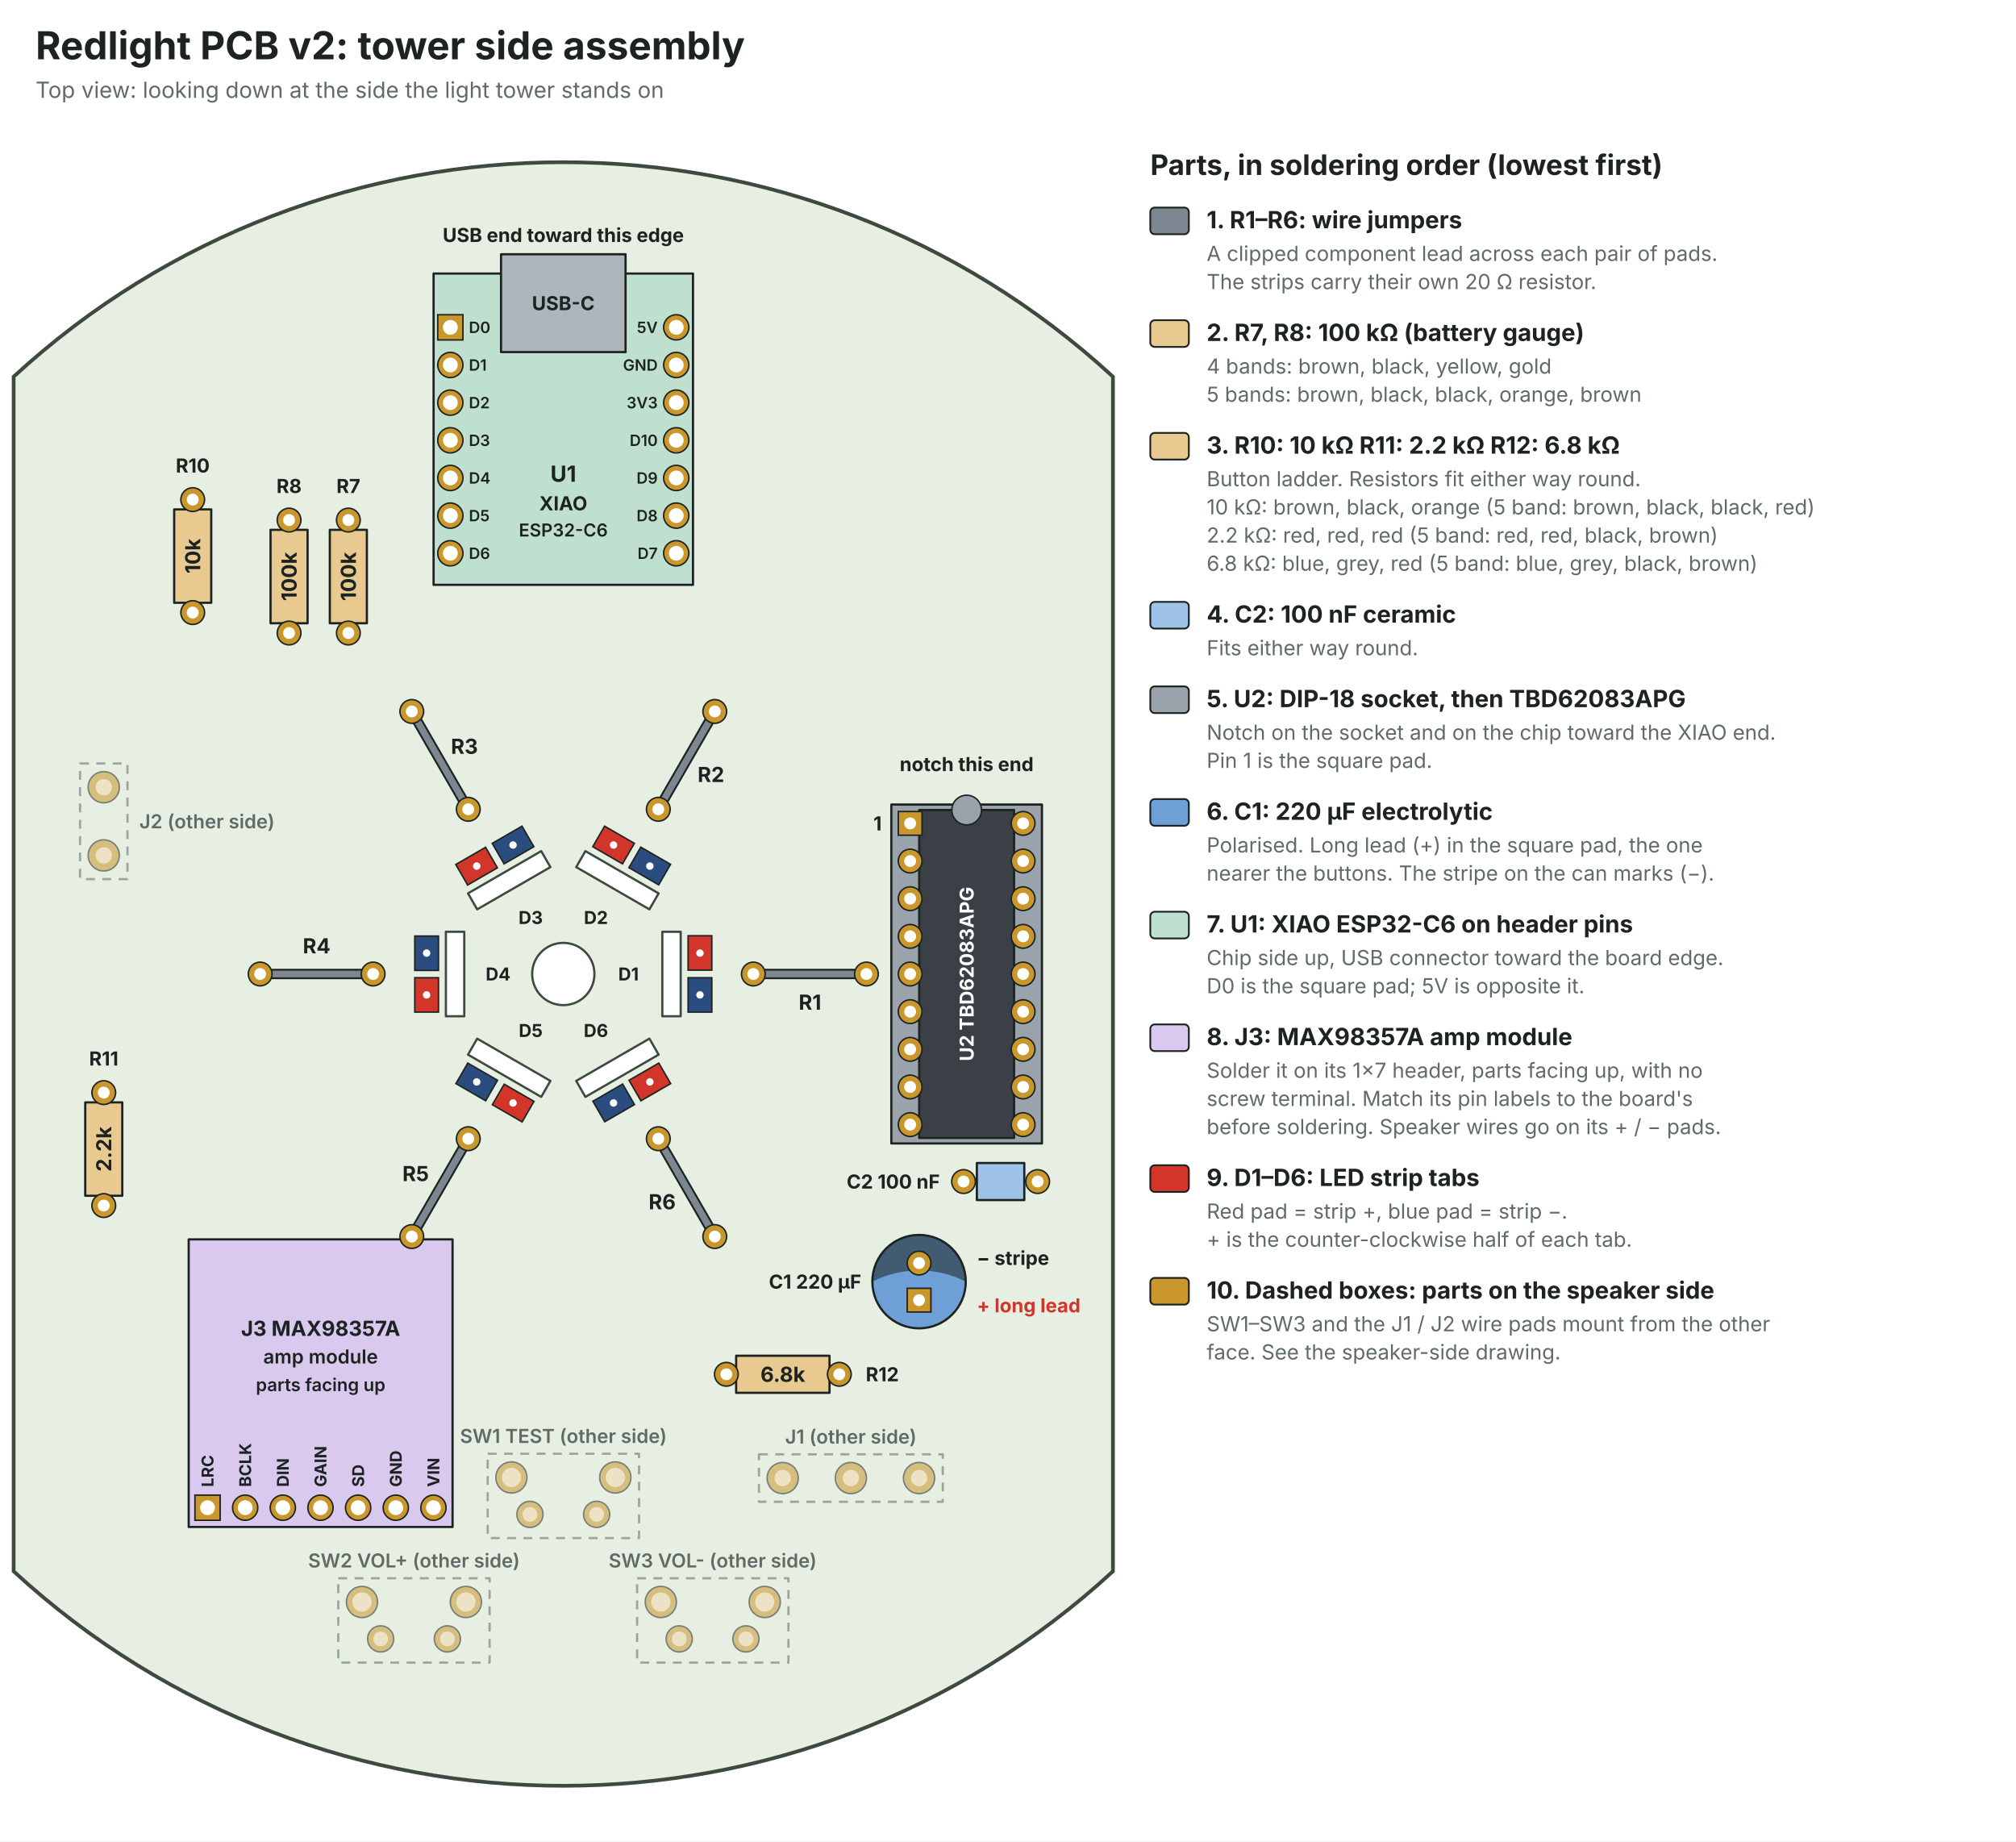
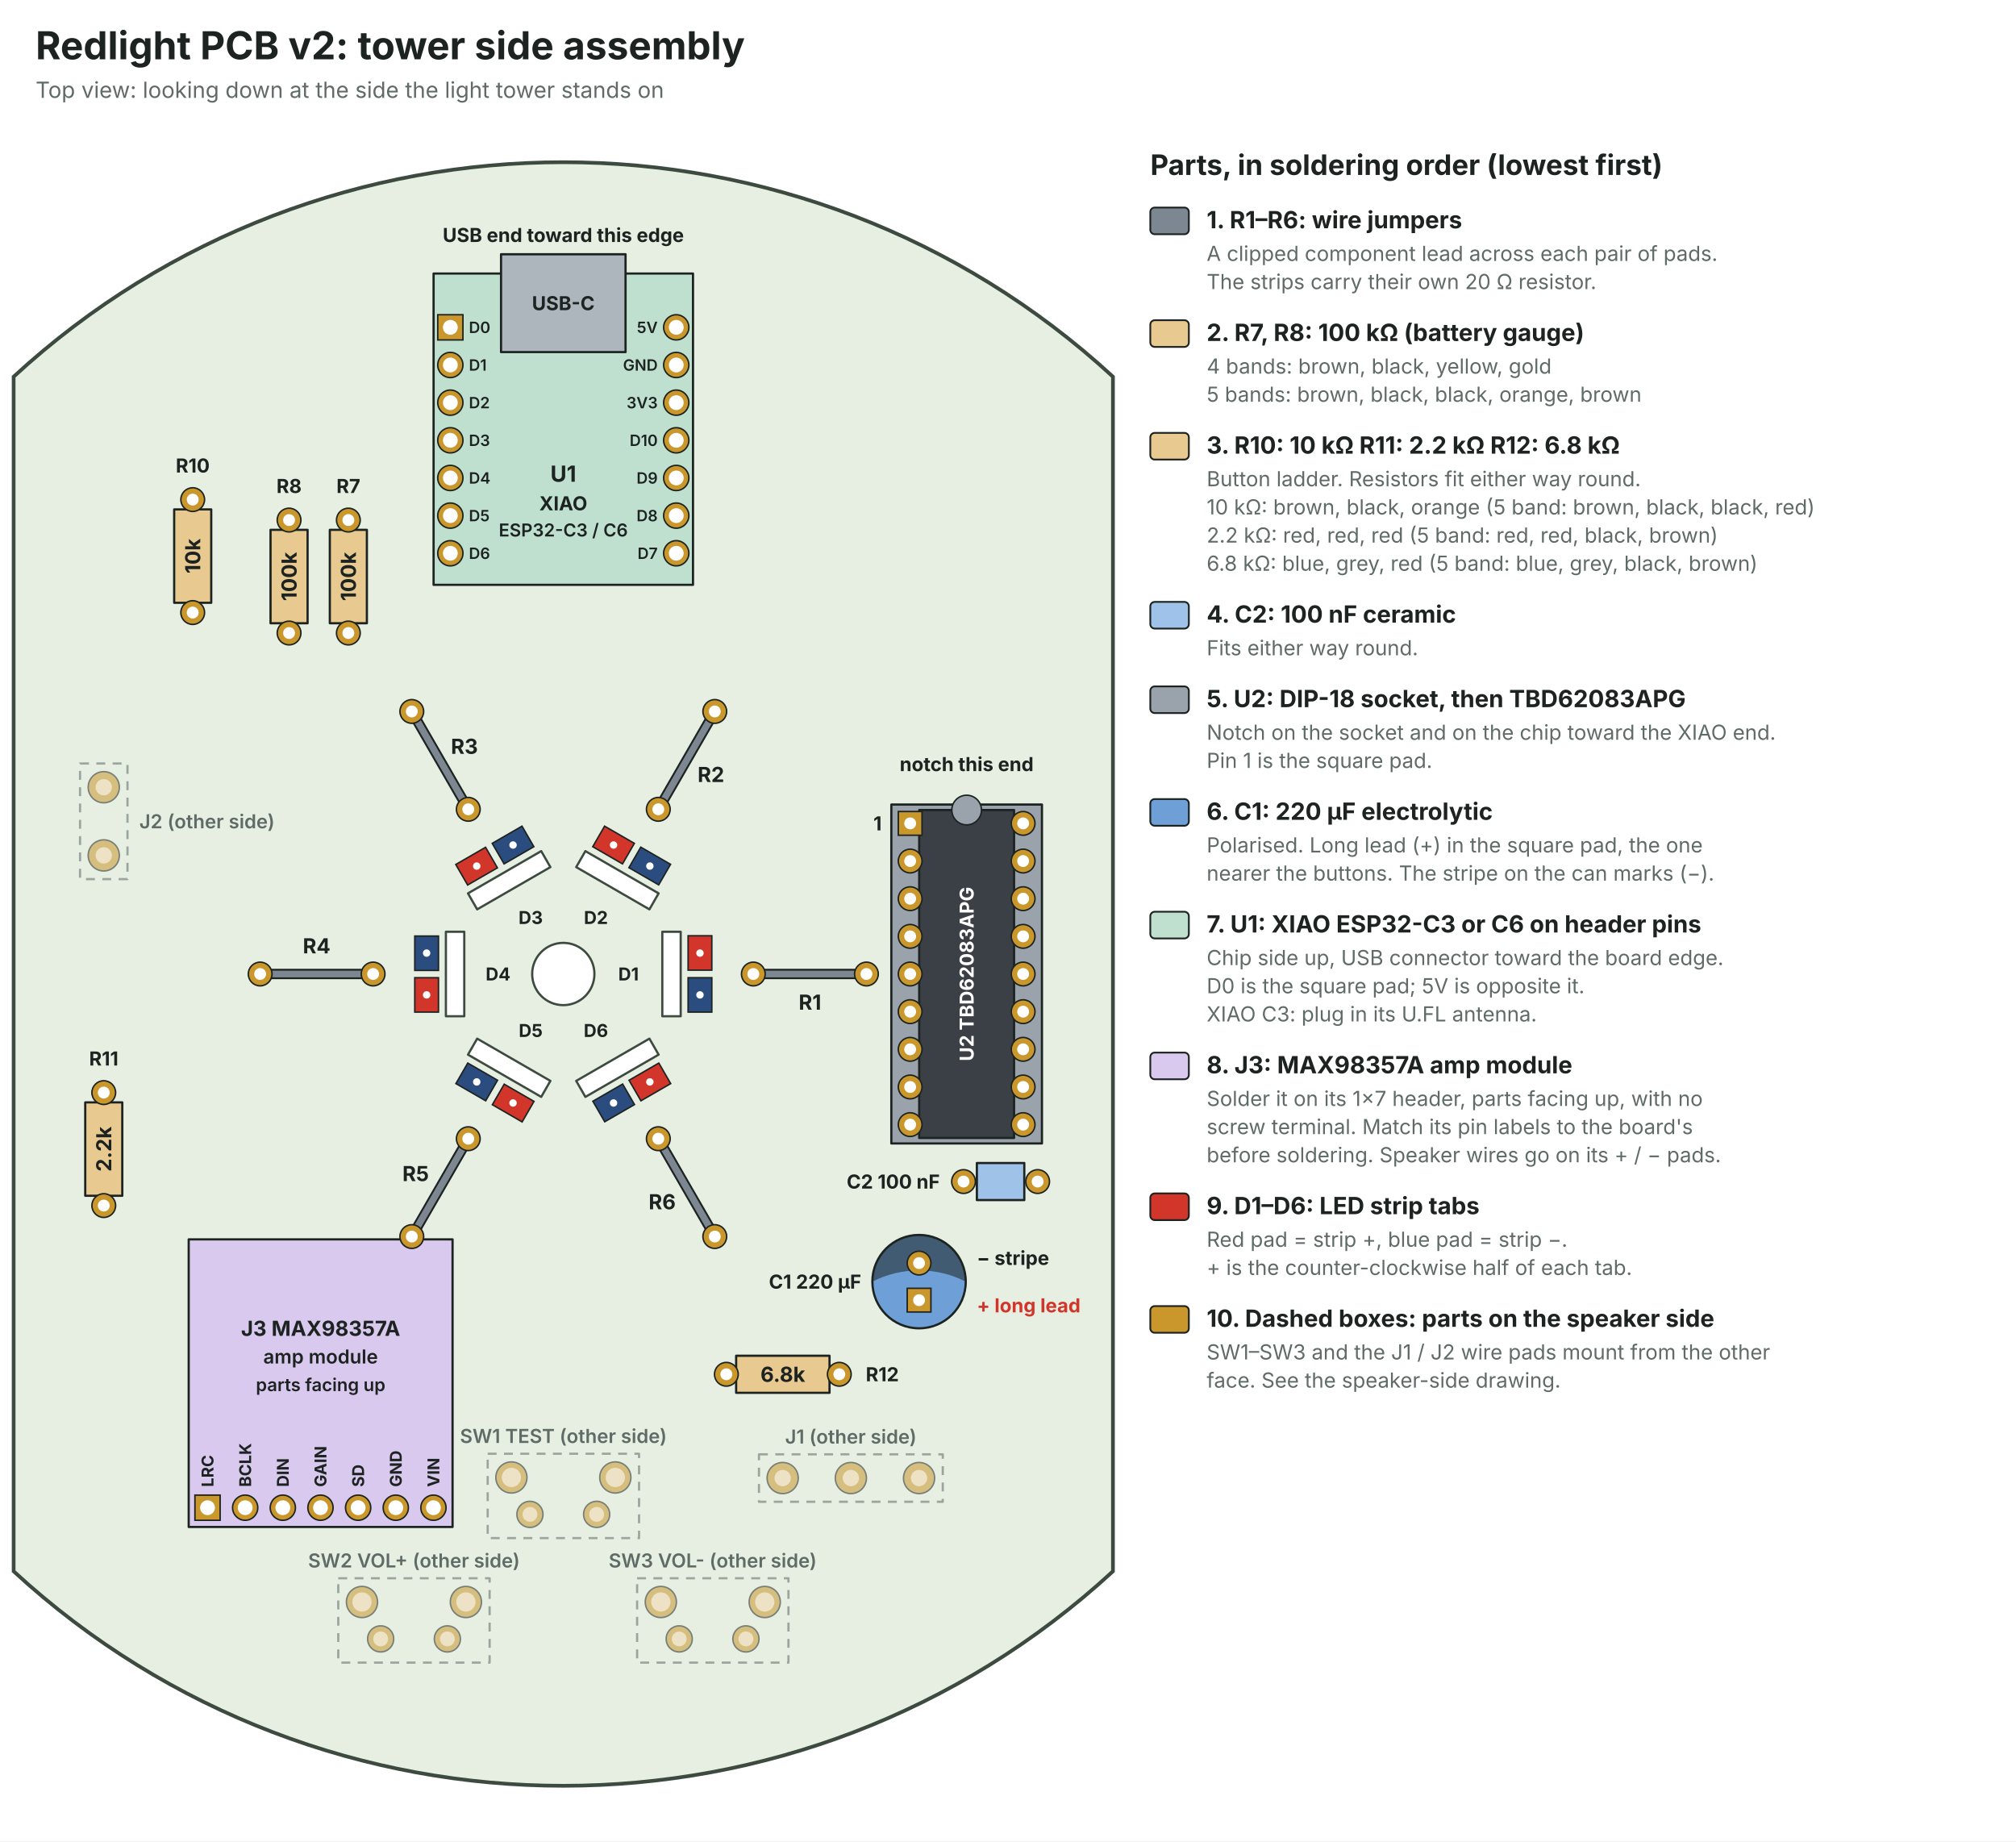
<svg xmlns="http://www.w3.org/2000/svg" viewBox="0 0 1360 1242" width="1360" height="1242" font-family="Inter, 'DejaVu Sans', Arial, sans-serif">
  <rect width="1360" height="1242" fill="#ffffff" />
  <text x="24" y="40" font-size="26" font-weight="700" fill="#1c2321">Redlight PCB v2: tower side assembly</text>
  <text x="24" y="66" font-size="15" fill="#5f6b66">Top view: looking down at the side the light tower stands on</text>
  <path d="M9.2,254.1 A547.5,547.5 0 0 1 750.8,254.1 L750.8,1059.9 A547.5,547.5 0 0 1 9.2,1059.9 Z" fill="#e7efe2" stroke="#3d4a3f" stroke-width="2.5" />
  <polygon points="438.1,700.6 388.7,729.1 394.9,739.9 444.3,711.4" fill="#ffffff" stroke="#3d4a3f" stroke-width="1.5" stroke-linejoin="round" />
  <polygon points="315.7,711.4 365.1,739.9 371.3,729.1 321.9,700.6" fill="#ffffff" stroke="#3d4a3f" stroke-width="1.5" stroke-linejoin="round" />
  <polygon points="444.3,602.6 394.9,574.1 388.7,584.9 438.1,613.4" fill="#ffffff" stroke="#3d4a3f" stroke-width="1.5" stroke-linejoin="round" />
  <polygon points="313.2,628.5 300.8,628.5 300.8,685.5 313.2,685.5" fill="#ffffff" stroke="#3d4a3f" stroke-width="1.5" stroke-linejoin="round" />
  <polygon points="446.8,628.5 446.8,685.5 459.2,685.5 459.2,628.5" fill="#ffffff" stroke="#3d4a3f" stroke-width="1.5" stroke-linejoin="round" />
  <polygon points="365.1,574.1 315.7,602.6 321.9,613.4 371.3,584.9" fill="#ffffff" stroke="#3d4a3f" stroke-width="1.5" stroke-linejoin="round" />
  <circle cx="380.0" cy="657.0" r="21.0" fill="#ffffff" stroke="#3d4a3f" stroke-width="1.5" />
  <rect x="464.2" y="631.2" width="16.0" height="23.2" fill="#d2362b" stroke="#1c2321" stroke-width="1" transform="rotate(-0.0 472.2 642.9)" />
  <circle cx="472.2" cy="642.9" r="2.5" fill="#ffffff" />
  <rect x="464.2" y="659.5" width="16.0" height="23.2" fill="#2b4c7e" stroke="#1c2321" stroke-width="1" transform="rotate(-0.0 472.2 671.1)" />
  <circle cx="472.2" cy="671.1" r="2.5" fill="#ffffff" />
  <text x="424.0" y="657.0" font-size="12" font-weight="700" fill="#1c2321" text-anchor="middle" dominant-baseline="central" paint-order="stroke" stroke="#e7efe2" stroke-width="4" stroke-linejoin="round">D1</text>
  <rect x="405.9" y="558.4" width="16.0" height="23.2" fill="#d2362b" stroke="#1c2321" stroke-width="1" transform="rotate(-60.0 413.9 570.0)" />
  <circle cx="413.9" cy="570.0" r="2.5" fill="#ffffff" />
  <rect x="430.4" y="572.5" width="16.0" height="23.2" fill="#2b4c7e" stroke="#1c2321" stroke-width="1" transform="rotate(-60.0 438.4 584.2)" />
  <circle cx="438.4" cy="584.2" r="2.5" fill="#ffffff" />
  <text x="402.0" y="618.9" font-size="12" font-weight="700" fill="#1c2321" text-anchor="middle" dominant-baseline="central" paint-order="stroke" stroke="#e7efe2" stroke-width="4" stroke-linejoin="round">D2</text>
  <rect x="313.6" y="572.5" width="16.0" height="23.2" fill="#d2362b" stroke="#1c2321" stroke-width="1" transform="rotate(-120.0 321.6 584.2)" />
  <circle cx="321.6" cy="584.2" r="2.5" fill="#ffffff" />
  <rect x="338.1" y="558.4" width="16.0" height="23.2" fill="#2b4c7e" stroke="#1c2321" stroke-width="1" transform="rotate(-120.0 346.1 570.0)" />
  <circle cx="346.1" cy="570.0" r="2.5" fill="#ffffff" />
  <text x="358.0" y="618.9" font-size="12" font-weight="700" fill="#1c2321" text-anchor="middle" dominant-baseline="central" paint-order="stroke" stroke="#e7efe2" stroke-width="4" stroke-linejoin="round">D3</text>
  <rect x="279.8" y="659.5" width="16.0" height="23.2" fill="#d2362b" stroke="#1c2321" stroke-width="1" transform="rotate(-180.0 287.8 671.1)" />
  <circle cx="287.8" cy="671.1" r="2.5" fill="#ffffff" />
  <rect x="279.8" y="631.2" width="16.0" height="23.2" fill="#2b4c7e" stroke="#1c2321" stroke-width="1" transform="rotate(-180.0 287.8 642.9)" />
  <circle cx="287.8" cy="642.9" r="2.5" fill="#ffffff" />
  <text x="336.0" y="657.0" font-size="12" font-weight="700" fill="#1c2321" text-anchor="middle" dominant-baseline="central" paint-order="stroke" stroke="#e7efe2" stroke-width="4" stroke-linejoin="round">D4</text>
  <rect x="338.1" y="732.3" width="16.0" height="23.2" fill="#d2362b" stroke="#1c2321" stroke-width="1" transform="rotate(-240.0 346.1 744.0)" />
  <circle cx="346.1" cy="744.0" r="2.5" fill="#ffffff" />
  <rect x="313.6" y="718.2" width="16.0" height="23.2" fill="#2b4c7e" stroke="#1c2321" stroke-width="1" transform="rotate(-240.0 321.6 729.8)" />
  <circle cx="321.6" cy="729.8" r="2.5" fill="#ffffff" />
  <text x="358.0" y="695.1" font-size="12" font-weight="700" fill="#1c2321" text-anchor="middle" dominant-baseline="central" paint-order="stroke" stroke="#e7efe2" stroke-width="4" stroke-linejoin="round">D5</text>
  <rect x="430.4" y="718.2" width="16.0" height="23.2" fill="#d2362b" stroke="#1c2321" stroke-width="1" transform="rotate(-300.0 438.4 729.8)" />
  <circle cx="438.4" cy="729.8" r="2.5" fill="#ffffff" />
  <rect x="405.9" y="732.3" width="16.0" height="23.2" fill="#2b4c7e" stroke="#1c2321" stroke-width="1" transform="rotate(-300.0 413.9 744.0)" />
  <circle cx="413.9" cy="744.0" r="2.5" fill="#ffffff" />
  <text x="402.0" y="695.1" font-size="12" font-weight="700" fill="#1c2321" text-anchor="middle" dominant-baseline="central" paint-order="stroke" stroke="#e7efe2" stroke-width="4" stroke-linejoin="round">D6</text>
  <circle cx="620.0" cy="864.5" r="31.5" fill="#6e9fd6" stroke="#1c2321" stroke-width="1.5" />
  <path d="M620.0,833.0 A31.5,31.5 0 0 1 620.0,896.0 A69.3,69.3 0 0 0 620.0,833.0 Z" fill="#1c2321" opacity="0.55" transform="rotate(-90.0 620.0 864.5)" />
  <rect x="612.0" y="869.0" width="16.0" height="16.0" fill="#c9972c" stroke="#1c2321" stroke-width="1" transform="rotate(-90.0 620.0 877.0)" />
  <circle cx="620.0" cy="877.0" r="4.0" fill="#ffffff" />
  <circle cx="620.0" cy="852.0" r="8.0" fill="#c9972c" stroke="#1c2321" stroke-width="1" />
  <circle cx="620.0" cy="852.0" r="4.0" fill="#ffffff" />
  <text x="659.0" y="880.5" font-size="13" font-weight="700" fill="#d2362b" text-anchor="start" dominant-baseline="central" paint-order="stroke" stroke="#e7efe2" stroke-width="4" stroke-linejoin="round">+ long lead</text>
  <text x="659.0" y="848.5" font-size="13" font-weight="700" fill="#1c2321" text-anchor="start" dominant-baseline="central" paint-order="stroke" stroke="#e7efe2" stroke-width="4" stroke-linejoin="round">− stripe</text>
  <text x="581.0" y="864.5" font-size="13" font-weight="700" fill="#1c2321" text-anchor="end" dominant-baseline="central" paint-order="stroke" stroke="#e7efe2" stroke-width="4" stroke-linejoin="round">C1  220 µF</text>
  <polygon points="659.0,809.5 691.0,809.5 691.0,784.5 659.0,784.5" fill="#9fc3e8" stroke="#1c2321" stroke-width="1.5" stroke-linejoin="round" />
  <circle cx="650.0" cy="797.0" r="8.0" fill="#c9972c" stroke="#1c2321" stroke-width="1" />
  <circle cx="650.0" cy="797.0" r="4.0" fill="#ffffff" />
  <circle cx="700.0" cy="797.0" r="8.0" fill="#c9972c" stroke="#1c2321" stroke-width="1" />
  <circle cx="700.0" cy="797.0" r="4.0" fill="#ffffff" />
  <text x="634.0" y="797.0" font-size="13" font-weight="700" fill="#1c2321" text-anchor="end" dominant-baseline="central" paint-order="stroke" stroke="#e7efe2" stroke-width="4" stroke-linejoin="round">C2  100 nF</text>
  <circle cx="620.0" cy="997.0" r="10.5" fill="#c9972c" stroke="#1c2321" stroke-width="1" opacity="0.55" />
  <circle cx="620.0" cy="997.0" r="5.5" fill="#ffffff" opacity="0.55" />
  <circle cx="574.0" cy="997.0" r="10.5" fill="#c9972c" stroke="#1c2321" stroke-width="1" opacity="0.55" />
  <circle cx="574.0" cy="997.0" r="5.5" fill="#ffffff" opacity="0.55" />
  <circle cx="528.0" cy="997.0" r="10.5" fill="#c9972c" stroke="#1c2321" stroke-width="1" opacity="0.55" />
  <circle cx="528.0" cy="997.0" r="5.5" fill="#ffffff" opacity="0.55" />
  <polygon points="512.0,981.0 636.0,981.0 636.0,1013.0 512.0,1013.0" fill="none" stroke="#9aa59f" stroke-width="1.5" stroke-linejoin="round" stroke-dasharray="6 5" />
  <text x="574.0" y="969.0" font-size="13" font-weight="600" fill="#5f6b66" text-anchor="middle" dominant-baseline="central" paint-order="stroke" stroke="#e7efe2" stroke-width="4" stroke-linejoin="round">J1 (other side)</text>
  <circle cx="70.0" cy="577.0" r="10.5" fill="#c9972c" stroke="#1c2321" stroke-width="1" opacity="0.55" />
  <circle cx="70.0" cy="577.0" r="5.5" fill="#ffffff" opacity="0.55" />
  <circle cx="70.0" cy="531.0" r="10.5" fill="#c9972c" stroke="#1c2321" stroke-width="1" opacity="0.55" />
  <circle cx="70.0" cy="531.0" r="5.5" fill="#ffffff" opacity="0.55" />
  <polygon points="54.0,515.0 86.0,515.0 86.0,593.0 54.0,593.0" fill="none" stroke="#9aa59f" stroke-width="1.5" stroke-linejoin="round" stroke-dasharray="6 5" />
  <text x="94.0" y="554.0" font-size="13" font-weight="600" fill="#5f6b66" text-anchor="start" dominant-baseline="central" paint-order="stroke" stroke="#e7efe2" stroke-width="4" stroke-linejoin="round">J2 (other side)</text>
  <polygon points="127.3,1030.0 305.3,1030.0 305.3,836.0 127.3,836.0" fill="#d9c9ee" stroke="#1c2321" stroke-width="1.5" stroke-linejoin="round" />
  <rect x="131.5" y="1008.5" width="17.0" height="17.0" fill="#c9972c" stroke="#1c2321" stroke-width="1" transform="rotate(-90.0 140.0 1017.0)" />
  <circle cx="140.0" cy="1017.0" r="5.0" fill="#ffffff" />
  <circle cx="165.4" cy="1017.0" r="8.5" fill="#c9972c" stroke="#1c2321" stroke-width="1" />
  <circle cx="165.4" cy="1017.0" r="5.0" fill="#ffffff" />
  <circle cx="190.8" cy="1017.0" r="8.5" fill="#c9972c" stroke="#1c2321" stroke-width="1" />
  <circle cx="190.8" cy="1017.0" r="5.0" fill="#ffffff" />
  <circle cx="216.2" cy="1017.0" r="8.5" fill="#c9972c" stroke="#1c2321" stroke-width="1" />
  <circle cx="216.2" cy="1017.0" r="5.0" fill="#ffffff" />
  <circle cx="241.6" cy="1017.0" r="8.5" fill="#c9972c" stroke="#1c2321" stroke-width="1" />
  <circle cx="241.6" cy="1017.0" r="5.0" fill="#ffffff" />
  <circle cx="267.0" cy="1017.0" r="8.5" fill="#c9972c" stroke="#1c2321" stroke-width="1" />
  <circle cx="267.0" cy="1017.0" r="5.0" fill="#ffffff" />
  <circle cx="292.4" cy="1017.0" r="8.5" fill="#c9972c" stroke="#1c2321" stroke-width="1" />
  <circle cx="292.4" cy="1017.0" r="5.0" fill="#ffffff" />
  <text x="140.0" y="1003.0" font-size="11" font-weight="700" fill="#1c2321" text-anchor="start" dominant-baseline="central" transform="rotate(-90.0 140.0 1003.0)">LRC</text>
  <text x="165.4" y="1003.0" font-size="11" font-weight="700" fill="#1c2321" text-anchor="start" dominant-baseline="central" transform="rotate(-90.0 165.4 1003.0)">BCLK</text>
  <text x="190.8" y="1003.0" font-size="11" font-weight="700" fill="#1c2321" text-anchor="start" dominant-baseline="central" transform="rotate(-90.0 190.8 1003.0)">DIN</text>
  <text x="216.2" y="1003.0" font-size="11" font-weight="700" fill="#1c2321" text-anchor="start" dominant-baseline="central" transform="rotate(-90.0 216.2 1003.0)">GAIN</text>
  <text x="241.6" y="1003.0" font-size="11" font-weight="700" fill="#1c2321" text-anchor="start" dominant-baseline="central" transform="rotate(-90.0 241.6 1003.0)">SD</text>
  <text x="267.0" y="1003.0" font-size="11" font-weight="700" fill="#1c2321" text-anchor="start" dominant-baseline="central" transform="rotate(-90.0 267.0 1003.0)">GND</text>
  <text x="292.4" y="1003.0" font-size="11" font-weight="700" fill="#1c2321" text-anchor="start" dominant-baseline="central" transform="rotate(-90.0 292.4 1003.0)">VIN</text>
  <text x="216.3" y="896.0" font-size="14" font-weight="700" fill="#1c2321" text-anchor="middle" dominant-baseline="central">J3  MAX98357A</text>
  <text x="216.3" y="915.0" font-size="13" font-weight="600" fill="#1c2321" text-anchor="middle" dominant-baseline="central">amp module</text>
  <text x="216.3" y="934.0" font-size="12" font-weight="600" fill="#1c2321" text-anchor="middle" dominant-baseline="central">parts facing up</text>
  <line x1="508.2" y1="657.0" x2="584.5" y2="657.0" stroke="#1c2321" stroke-width="7" stroke-linecap="round" />
  <line x1="508.2" y1="657.0" x2="584.5" y2="657.0" stroke="#7d8791" stroke-width="4.5" stroke-linecap="round" />
  <circle cx="508.2" cy="657.0" r="8.0" fill="#c9972c" stroke="#1c2321" stroke-width="1" />
  <circle cx="508.2" cy="657.0" r="4.0" fill="#ffffff" />
  <circle cx="584.5" cy="657.0" r="8.0" fill="#c9972c" stroke="#1c2321" stroke-width="1" />
  <circle cx="584.5" cy="657.0" r="4.0" fill="#ffffff" />
  <text x="546.4" y="676.0" font-size="14" font-weight="700" fill="#1c2321" text-anchor="middle" dominant-baseline="central" paint-order="stroke" stroke="#e7efe2" stroke-width="4" stroke-linejoin="round">R1</text>
  <line x1="130.0" y1="337.0" x2="130.0" y2="413.2" stroke="#1c2321" stroke-width="2.5" stroke-linecap="round" />
  <polygon points="117.5,343.6 117.5,406.6 142.5,406.6 142.5,343.6" fill="#e8c98f" stroke="#1c2321" stroke-width="1.5" stroke-linejoin="round" />
  <circle cx="130.0" cy="337.0" r="8.0" fill="#c9972c" stroke="#1c2321" stroke-width="1" />
  <circle cx="130.0" cy="337.0" r="4.0" fill="#ffffff" />
  <circle cx="130.0" cy="413.2" r="8.0" fill="#c9972c" stroke="#1c2321" stroke-width="1" />
  <circle cx="130.0" cy="413.2" r="4.0" fill="#ffffff" />
  <text x="130.0" y="375.1" font-size="14" font-weight="700" fill="#1c2321" text-anchor="middle" dominant-baseline="central" transform="rotate(-90.0 130.0 375.1)">10k</text>
  <text x="130.0" y="314.0" font-size="13" font-weight="700" fill="#1c2321" text-anchor="middle" dominant-baseline="central" paint-order="stroke" stroke="#e7efe2" stroke-width="4" stroke-linejoin="round">R10</text>
  <line x1="70.0" y1="737.0" x2="70.0" y2="813.2" stroke="#1c2321" stroke-width="2.5" stroke-linecap="round" />
  <polygon points="57.5,743.6 57.5,806.6 82.5,806.6 82.5,743.6" fill="#e8c98f" stroke="#1c2321" stroke-width="1.5" stroke-linejoin="round" />
  <circle cx="70.0" cy="737.0" r="8.0" fill="#c9972c" stroke="#1c2321" stroke-width="1" />
  <circle cx="70.0" cy="737.0" r="4.0" fill="#ffffff" />
  <circle cx="70.0" cy="813.2" r="8.0" fill="#c9972c" stroke="#1c2321" stroke-width="1" />
  <circle cx="70.0" cy="813.2" r="4.0" fill="#ffffff" />
  <text x="70.0" y="775.1" font-size="14" font-weight="700" fill="#1c2321" text-anchor="middle" dominant-baseline="central" transform="rotate(-90.0 70.0 775.1)">2.2k</text>
  <text x="70.0" y="714.0" font-size="13" font-weight="700" fill="#1c2321" text-anchor="middle" dominant-baseline="central" paint-order="stroke" stroke="#e7efe2" stroke-width="4" stroke-linejoin="round">R11</text>
  <line x1="490.0" y1="927.0" x2="566.2" y2="927.0" stroke="#1c2321" stroke-width="2.5" stroke-linecap="round" />
  <polygon points="496.6,939.5 559.6,939.5 559.6,914.5 496.6,914.5" fill="#e8c98f" stroke="#1c2321" stroke-width="1.5" stroke-linejoin="round" />
  <circle cx="490.0" cy="927.0" r="8.0" fill="#c9972c" stroke="#1c2321" stroke-width="1" />
  <circle cx="490.0" cy="927.0" r="4.0" fill="#ffffff" />
  <circle cx="566.2" cy="927.0" r="8.0" fill="#c9972c" stroke="#1c2321" stroke-width="1" />
  <circle cx="566.2" cy="927.0" r="4.0" fill="#ffffff" />
  <text x="528.1" y="927.0" font-size="14" font-weight="700" fill="#1c2321" text-anchor="middle" dominant-baseline="central">6.8k</text>
  <text x="595.2" y="927.0" font-size="13" font-weight="700" fill="#1c2321" text-anchor="middle" dominant-baseline="central" paint-order="stroke" stroke="#e7efe2" stroke-width="4" stroke-linejoin="round">R12</text>
  <line x1="444.1" y1="545.9" x2="482.2" y2="479.9" stroke="#1c2321" stroke-width="7" stroke-linecap="round" />
  <line x1="444.1" y1="545.9" x2="482.2" y2="479.9" stroke="#7d8791" stroke-width="4.5" stroke-linecap="round" />
  <circle cx="444.1" cy="545.9" r="8.0" fill="#c9972c" stroke="#1c2321" stroke-width="1" />
  <circle cx="444.1" cy="545.9" r="4.0" fill="#ffffff" />
  <circle cx="482.2" cy="479.9" r="8.0" fill="#c9972c" stroke="#1c2321" stroke-width="1" />
  <circle cx="482.2" cy="479.9" r="4.0" fill="#ffffff" />
  <text x="479.6" y="522.4" font-size="14" font-weight="700" fill="#1c2321" text-anchor="middle" dominant-baseline="central" paint-order="stroke" stroke="#e7efe2" stroke-width="4" stroke-linejoin="round">R2</text>
  <line x1="315.9" y1="545.9" x2="277.8" y2="479.9" stroke="#1c2321" stroke-width="7" stroke-linecap="round" />
  <line x1="315.9" y1="545.9" x2="277.8" y2="479.9" stroke="#7d8791" stroke-width="4.5" stroke-linecap="round" />
  <circle cx="315.9" cy="545.9" r="8.0" fill="#c9972c" stroke="#1c2321" stroke-width="1" />
  <circle cx="315.9" cy="545.9" r="4.0" fill="#ffffff" />
  <circle cx="277.8" cy="479.9" r="8.0" fill="#c9972c" stroke="#1c2321" stroke-width="1" />
  <circle cx="277.8" cy="479.9" r="4.0" fill="#ffffff" />
  <text x="313.3" y="503.4" font-size="14" font-weight="700" fill="#1c2321" text-anchor="middle" dominant-baseline="central" paint-order="stroke" stroke="#e7efe2" stroke-width="4" stroke-linejoin="round">R3</text>
  <line x1="251.7" y1="657.0" x2="175.5" y2="657.0" stroke="#1c2321" stroke-width="7" stroke-linecap="round" />
  <line x1="251.7" y1="657.0" x2="175.5" y2="657.0" stroke="#7d8791" stroke-width="4.5" stroke-linecap="round" />
  <circle cx="251.7" cy="657.0" r="8.0" fill="#c9972c" stroke="#1c2321" stroke-width="1" />
  <circle cx="251.7" cy="657.0" r="4.0" fill="#ffffff" />
  <circle cx="175.5" cy="657.0" r="8.0" fill="#c9972c" stroke="#1c2321" stroke-width="1" />
  <circle cx="175.5" cy="657.0" r="4.0" fill="#ffffff" />
  <text x="213.6" y="638.0" font-size="14" font-weight="700" fill="#1c2321" text-anchor="middle" dominant-baseline="central" paint-order="stroke" stroke="#e7efe2" stroke-width="4" stroke-linejoin="round">R4</text>
  <line x1="315.9" y1="768.1" x2="277.8" y2="834.1" stroke="#1c2321" stroke-width="7" stroke-linecap="round" />
  <line x1="315.9" y1="768.1" x2="277.8" y2="834.1" stroke="#7d8791" stroke-width="4.5" stroke-linecap="round" />
  <circle cx="315.9" cy="768.1" r="8.0" fill="#c9972c" stroke="#1c2321" stroke-width="1" />
  <circle cx="315.9" cy="768.1" r="4.0" fill="#ffffff" />
  <circle cx="277.8" cy="834.1" r="8.0" fill="#c9972c" stroke="#1c2321" stroke-width="1" />
  <circle cx="277.8" cy="834.1" r="4.0" fill="#ffffff" />
  <text x="280.4" y="791.6" font-size="14" font-weight="700" fill="#1c2321" text-anchor="middle" dominant-baseline="central" paint-order="stroke" stroke="#e7efe2" stroke-width="4" stroke-linejoin="round">R5</text>
  <line x1="444.1" y1="768.1" x2="482.2" y2="834.1" stroke="#1c2321" stroke-width="7" stroke-linecap="round" />
  <line x1="444.1" y1="768.1" x2="482.2" y2="834.1" stroke="#7d8791" stroke-width="4.5" stroke-linecap="round" />
  <circle cx="444.1" cy="768.1" r="8.0" fill="#c9972c" stroke="#1c2321" stroke-width="1" />
  <circle cx="444.1" cy="768.1" r="4.0" fill="#ffffff" />
  <circle cx="482.2" cy="834.1" r="8.0" fill="#c9972c" stroke="#1c2321" stroke-width="1" />
  <circle cx="482.2" cy="834.1" r="4.0" fill="#ffffff" />
  <text x="446.7" y="810.6" font-size="14" font-weight="700" fill="#1c2321" text-anchor="middle" dominant-baseline="central" paint-order="stroke" stroke="#e7efe2" stroke-width="4" stroke-linejoin="round">R6</text>
  <line x1="235.0" y1="427.0" x2="235.0" y2="350.8" stroke="#1c2321" stroke-width="2.5" stroke-linecap="round" />
  <polygon points="247.5,420.4 247.5,357.4 222.5,357.4 222.5,420.4" fill="#e8c98f" stroke="#1c2321" stroke-width="1.5" stroke-linejoin="round" />
  <circle cx="235.0" cy="427.0" r="8.0" fill="#c9972c" stroke="#1c2321" stroke-width="1" />
  <circle cx="235.0" cy="427.0" r="4.0" fill="#ffffff" />
  <circle cx="235.0" cy="350.8" r="8.0" fill="#c9972c" stroke="#1c2321" stroke-width="1" />
  <circle cx="235.0" cy="350.8" r="4.0" fill="#ffffff" />
  <text x="235.0" y="388.9" font-size="14" font-weight="700" fill="#1c2321" text-anchor="middle" dominant-baseline="central" transform="rotate(-90.0 235.0 388.9)">100k</text>
  <text x="235.0" y="327.8" font-size="13" font-weight="700" fill="#1c2321" text-anchor="middle" dominant-baseline="central" paint-order="stroke" stroke="#e7efe2" stroke-width="4" stroke-linejoin="round">R7</text>
  <line x1="195.0" y1="427.0" x2="195.0" y2="350.8" stroke="#1c2321" stroke-width="2.5" stroke-linecap="round" />
  <polygon points="207.5,420.4 207.5,357.4 182.5,357.4 182.5,420.4" fill="#e8c98f" stroke="#1c2321" stroke-width="1.5" stroke-linejoin="round" />
  <circle cx="195.0" cy="427.0" r="8.0" fill="#c9972c" stroke="#1c2321" stroke-width="1" />
  <circle cx="195.0" cy="427.0" r="4.0" fill="#ffffff" />
  <circle cx="195.0" cy="350.8" r="8.0" fill="#c9972c" stroke="#1c2321" stroke-width="1" />
  <circle cx="195.0" cy="350.8" r="4.0" fill="#ffffff" />
  <text x="195.0" y="388.9" font-size="14" font-weight="700" fill="#1c2321" text-anchor="middle" dominant-baseline="central" transform="rotate(-90.0 195.0 388.9)">100k</text>
  <text x="195.0" y="327.8" font-size="13" font-weight="700" fill="#1c2321" text-anchor="middle" dominant-baseline="central" paint-order="stroke" stroke="#e7efe2" stroke-width="4" stroke-linejoin="round">R8</text>
  <circle cx="345.0" cy="996.6" r="10.5" fill="#c9972c" stroke="#1c2321" stroke-width="1" opacity="0.55" />
  <circle cx="345.0" cy="996.6" r="6.5" fill="#ffffff" opacity="0.55" />
  <circle cx="415.1" cy="996.6" r="10.5" fill="#c9972c" stroke="#1c2321" stroke-width="1" opacity="0.55" />
  <circle cx="415.1" cy="996.6" r="6.5" fill="#ffffff" opacity="0.55" />
  <circle cx="357.5" cy="1021.5" r="8.8" fill="#c9972c" stroke="#1c2321" stroke-width="1" opacity="0.55" />
  <circle cx="357.5" cy="1021.5" r="5.0" fill="#ffffff" opacity="0.55" />
  <circle cx="402.5" cy="1021.5" r="8.8" fill="#c9972c" stroke="#1c2321" stroke-width="1" opacity="0.55" />
  <circle cx="402.5" cy="1021.5" r="5.0" fill="#ffffff" opacity="0.55" />
  <polygon points="329.0,980.6 431.1,980.6 431.1,1037.5 329.0,1037.5" fill="none" stroke="#9aa59f" stroke-width="1.5" stroke-linejoin="round" stroke-dasharray="6 5" />
  <text x="380.1" y="968.6" font-size="13" font-weight="600" fill="#5f6b66" text-anchor="middle" dominant-baseline="central" paint-order="stroke" stroke="#e7efe2" stroke-width="4" stroke-linejoin="round">SW1 TEST (other side)</text>
  <circle cx="244.2" cy="1080.6" r="10.5" fill="#c9972c" stroke="#1c2321" stroke-width="1" opacity="0.55" />
  <circle cx="244.2" cy="1080.6" r="6.5" fill="#ffffff" opacity="0.55" />
  <circle cx="314.3" cy="1080.6" r="10.5" fill="#c9972c" stroke="#1c2321" stroke-width="1" opacity="0.55" />
  <circle cx="314.3" cy="1080.6" r="6.5" fill="#ffffff" opacity="0.55" />
  <circle cx="256.8" cy="1105.5" r="8.8" fill="#c9972c" stroke="#1c2321" stroke-width="1" opacity="0.55" />
  <circle cx="256.8" cy="1105.5" r="5.0" fill="#ffffff" opacity="0.55" />
  <circle cx="301.8" cy="1105.5" r="8.8" fill="#c9972c" stroke="#1c2321" stroke-width="1" opacity="0.55" />
  <circle cx="301.8" cy="1105.5" r="5.0" fill="#ffffff" opacity="0.55" />
  <polygon points="228.2,1064.6 330.3,1064.6 330.3,1121.5 228.2,1121.5" fill="none" stroke="#9aa59f" stroke-width="1.5" stroke-linejoin="round" stroke-dasharray="6 5" />
  <text x="279.3" y="1052.6" font-size="13" font-weight="600" fill="#5f6b66" text-anchor="middle" dominant-baseline="central" paint-order="stroke" stroke="#e7efe2" stroke-width="4" stroke-linejoin="round">SW2 VOL+ (other side)</text>
  <circle cx="445.8" cy="1080.6" r="10.5" fill="#c9972c" stroke="#1c2321" stroke-width="1" opacity="0.55" />
  <circle cx="445.8" cy="1080.6" r="6.5" fill="#ffffff" opacity="0.55" />
  <circle cx="515.9" cy="1080.6" r="10.5" fill="#c9972c" stroke="#1c2321" stroke-width="1" opacity="0.55" />
  <circle cx="515.9" cy="1080.6" r="6.5" fill="#ffffff" opacity="0.55" />
  <circle cx="458.2" cy="1105.5" r="8.8" fill="#c9972c" stroke="#1c2321" stroke-width="1" opacity="0.55" />
  <circle cx="458.2" cy="1105.5" r="5.0" fill="#ffffff" opacity="0.55" />
  <circle cx="503.2" cy="1105.5" r="8.8" fill="#c9972c" stroke="#1c2321" stroke-width="1" opacity="0.55" />
  <circle cx="503.2" cy="1105.5" r="5.0" fill="#ffffff" opacity="0.55" />
  <polygon points="429.8,1064.6 531.9,1064.6 531.9,1121.5 429.8,1121.5" fill="none" stroke="#9aa59f" stroke-width="1.5" stroke-linejoin="round" stroke-dasharray="6 5" />
  <text x="480.8" y="1052.6" font-size="13" font-weight="600" fill="#5f6b66" text-anchor="middle" dominant-baseline="central" paint-order="stroke" stroke="#e7efe2" stroke-width="4" stroke-linejoin="round">SW3 VOL- (other side)</text>
  <polygon points="292.5,184.5 292.5,394.5 467.5,394.5 467.5,184.5" fill="#bfe0cf" stroke="#1c2321" stroke-width="1.5" stroke-linejoin="round" />
  <polygon points="338.0,171.5 338.0,237.5 422.0,237.5 422.0,171.5" fill="#aeb6bd" stroke="#1c2321" stroke-width="1.5" stroke-linejoin="round" />
  <text x="380.0" y="204.5" font-size="13" font-weight="700" fill="#1c2321" text-anchor="middle" dominant-baseline="central">USB-C</text>
  <circle cx="456.2" cy="271.6" r="8.5" fill="#c9972c" stroke="#1c2321" stroke-width="1" />
  <circle cx="456.2" cy="271.6" r="5.0" fill="#ffffff" />
  <circle cx="456.2" cy="220.8" r="8.5" fill="#c9972c" stroke="#1c2321" stroke-width="1" />
  <circle cx="456.2" cy="220.8" r="5.0" fill="#ffffff" />
  <rect x="295.3" y="212.3" width="17.0" height="17.0" fill="#c9972c" stroke="#1c2321" stroke-width="1" transform="rotate(-0.0 303.8 220.8)" />
  <circle cx="303.8" cy="220.8" r="5.0" fill="#ffffff" />
  <circle cx="303.8" cy="246.2" r="8.5" fill="#c9972c" stroke="#1c2321" stroke-width="1" />
  <circle cx="303.8" cy="246.2" r="5.0" fill="#ffffff" />
  <circle cx="303.8" cy="271.6" r="8.5" fill="#c9972c" stroke="#1c2321" stroke-width="1" />
  <circle cx="303.8" cy="271.6" r="5.0" fill="#ffffff" />
  <circle cx="303.8" cy="297.0" r="8.5" fill="#c9972c" stroke="#1c2321" stroke-width="1" />
  <circle cx="303.8" cy="297.0" r="5.0" fill="#ffffff" />
  <circle cx="303.8" cy="322.4" r="8.5" fill="#c9972c" stroke="#1c2321" stroke-width="1" />
  <circle cx="303.8" cy="322.4" r="5.0" fill="#ffffff" />
  <circle cx="303.8" cy="347.8" r="8.5" fill="#c9972c" stroke="#1c2321" stroke-width="1" />
  <circle cx="303.8" cy="347.8" r="5.0" fill="#ffffff" />
  <circle cx="303.8" cy="373.2" r="8.5" fill="#c9972c" stroke="#1c2321" stroke-width="1" />
  <circle cx="303.8" cy="373.2" r="5.0" fill="#ffffff" />
  <circle cx="456.2" cy="373.2" r="8.5" fill="#c9972c" stroke="#1c2321" stroke-width="1" />
  <circle cx="456.2" cy="373.2" r="5.0" fill="#ffffff" />
  <circle cx="456.2" cy="347.8" r="8.5" fill="#c9972c" stroke="#1c2321" stroke-width="1" />
  <circle cx="456.2" cy="347.8" r="5.0" fill="#ffffff" />
  <circle cx="456.2" cy="322.4" r="8.5" fill="#c9972c" stroke="#1c2321" stroke-width="1" />
  <circle cx="456.2" cy="322.4" r="5.0" fill="#ffffff" />
  <circle cx="456.2" cy="297.0" r="8.5" fill="#c9972c" stroke="#1c2321" stroke-width="1" />
  <circle cx="456.2" cy="297.0" r="5.0" fill="#ffffff" />
  <circle cx="456.2" cy="246.2" r="8.5" fill="#c9972c" stroke="#1c2321" stroke-width="1" />
  <circle cx="456.2" cy="246.2" r="5.0" fill="#ffffff" />
  <text x="443.7" y="271.6" font-size="10.5" font-weight="600" fill="#1c2321" text-anchor="end" dominant-baseline="central">3V3</text>
  <text x="443.7" y="220.8" font-size="10.5" font-weight="600" fill="#1c2321" text-anchor="end" dominant-baseline="central">5V</text>
  <text x="316.3" y="220.8" font-size="10.5" font-weight="600" fill="#1c2321" text-anchor="start" dominant-baseline="central">D0</text>
  <text x="316.3" y="246.2" font-size="10.5" font-weight="600" fill="#1c2321" text-anchor="start" dominant-baseline="central">D1</text>
  <text x="316.3" y="271.6" font-size="10.5" font-weight="600" fill="#1c2321" text-anchor="start" dominant-baseline="central">D2</text>
  <text x="316.3" y="297.0" font-size="10.5" font-weight="600" fill="#1c2321" text-anchor="start" dominant-baseline="central">D3</text>
  <text x="316.3" y="322.4" font-size="10.5" font-weight="600" fill="#1c2321" text-anchor="start" dominant-baseline="central">D4</text>
  <text x="316.3" y="347.8" font-size="10.5" font-weight="600" fill="#1c2321" text-anchor="start" dominant-baseline="central">D5</text>
  <text x="316.3" y="373.2" font-size="10.5" font-weight="600" fill="#1c2321" text-anchor="start" dominant-baseline="central">D6</text>
  <text x="443.7" y="373.2" font-size="10.5" font-weight="600" fill="#1c2321" text-anchor="end" dominant-baseline="central">D7</text>
  <text x="443.7" y="347.8" font-size="10.5" font-weight="600" fill="#1c2321" text-anchor="end" dominant-baseline="central">D8</text>
  <text x="443.7" y="322.4" font-size="10.5" font-weight="600" fill="#1c2321" text-anchor="end" dominant-baseline="central">D9</text>
  <text x="443.7" y="297.0" font-size="10.5" font-weight="600" fill="#1c2321" text-anchor="end" dominant-baseline="central">D10</text>
  <text x="443.7" y="246.2" font-size="10.5" font-weight="600" fill="#1c2321" text-anchor="end" dominant-baseline="central">GND</text>
  <text x="380.0" y="319.5" font-size="15" font-weight="700" fill="#1c2321" text-anchor="middle" dominant-baseline="central">U1</text>
  <text x="380.0" y="339.5" font-size="13" font-weight="700" fill="#1c2321" text-anchor="middle" dominant-baseline="central">XIAO</text>
-   <text x="380.0" y="357.5" font-size="12" font-weight="600" fill="#1c2321" text-anchor="middle" dominant-baseline="central">ESP32-C6</text>
+   <text x="380.0" y="357.5" font-size="12" font-weight="600" fill="#1c2321" text-anchor="middle" dominant-baseline="central">ESP32-C3 / C6</text>
  <text x="380.0" y="158.5" font-size="13" font-weight="700" fill="#1c2321" text-anchor="middle" dominant-baseline="central" paint-order="stroke" stroke="#e7efe2" stroke-width="4" stroke-linejoin="round">USB end toward this edge</text>
  <polygon points="601.3,542.7 601.3,771.3 702.9,771.3 702.9,542.7" fill="#9aa3ab" stroke="#1c2321" stroke-width="1.5" stroke-linejoin="round" />
  <polygon points="620.1,546.4 620.1,767.6 684.1,767.6 684.1,546.4" fill="#3a4046" stroke="#1c2321" stroke-width="1.5" stroke-linejoin="round" />
  <circle cx="652.1" cy="546.4" r="10.0" fill="#9aa3ab" stroke="#1c2321" stroke-width="1" />
  <rect x="606.0" y="547.4" width="16.0" height="16.0" fill="#c9972c" stroke="#1c2321" stroke-width="1" transform="rotate(-0.0 614.0 555.4)" />
  <circle cx="614.0" cy="555.4" r="4.0" fill="#ffffff" />
  <circle cx="614.0" cy="580.8" r="8.0" fill="#c9972c" stroke="#1c2321" stroke-width="1" />
  <circle cx="614.0" cy="580.8" r="4.0" fill="#ffffff" />
  <circle cx="614.0" cy="606.2" r="8.0" fill="#c9972c" stroke="#1c2321" stroke-width="1" />
  <circle cx="614.0" cy="606.2" r="4.0" fill="#ffffff" />
  <circle cx="614.0" cy="631.6" r="8.0" fill="#c9972c" stroke="#1c2321" stroke-width="1" />
  <circle cx="614.0" cy="631.6" r="4.0" fill="#ffffff" />
  <circle cx="614.0" cy="657.0" r="8.0" fill="#c9972c" stroke="#1c2321" stroke-width="1" />
  <circle cx="614.0" cy="657.0" r="4.0" fill="#ffffff" />
  <circle cx="614.0" cy="682.4" r="8.0" fill="#c9972c" stroke="#1c2321" stroke-width="1" />
  <circle cx="614.0" cy="682.4" r="4.0" fill="#ffffff" />
  <circle cx="614.0" cy="707.8" r="8.0" fill="#c9972c" stroke="#1c2321" stroke-width="1" />
  <circle cx="614.0" cy="707.8" r="4.0" fill="#ffffff" />
  <circle cx="614.0" cy="733.2" r="8.0" fill="#c9972c" stroke="#1c2321" stroke-width="1" />
  <circle cx="614.0" cy="733.2" r="4.0" fill="#ffffff" />
  <circle cx="614.0" cy="758.6" r="8.0" fill="#c9972c" stroke="#1c2321" stroke-width="1" />
  <circle cx="614.0" cy="758.6" r="4.0" fill="#ffffff" />
  <circle cx="690.2" cy="758.6" r="8.0" fill="#c9972c" stroke="#1c2321" stroke-width="1" />
  <circle cx="690.2" cy="758.6" r="4.0" fill="#ffffff" />
  <circle cx="690.2" cy="733.2" r="8.0" fill="#c9972c" stroke="#1c2321" stroke-width="1" />
  <circle cx="690.2" cy="733.2" r="4.0" fill="#ffffff" />
  <circle cx="690.2" cy="707.8" r="8.0" fill="#c9972c" stroke="#1c2321" stroke-width="1" />
  <circle cx="690.2" cy="707.8" r="4.0" fill="#ffffff" />
  <circle cx="690.2" cy="682.4" r="8.0" fill="#c9972c" stroke="#1c2321" stroke-width="1" />
  <circle cx="690.2" cy="682.4" r="4.0" fill="#ffffff" />
  <circle cx="690.2" cy="657.0" r="8.0" fill="#c9972c" stroke="#1c2321" stroke-width="1" />
  <circle cx="690.2" cy="657.0" r="4.0" fill="#ffffff" />
  <circle cx="690.2" cy="631.6" r="8.0" fill="#c9972c" stroke="#1c2321" stroke-width="1" />
  <circle cx="690.2" cy="631.6" r="4.0" fill="#ffffff" />
  <circle cx="690.2" cy="606.2" r="8.0" fill="#c9972c" stroke="#1c2321" stroke-width="1" />
  <circle cx="690.2" cy="606.2" r="4.0" fill="#ffffff" />
  <circle cx="690.2" cy="580.8" r="8.0" fill="#c9972c" stroke="#1c2321" stroke-width="1" />
  <circle cx="690.2" cy="580.8" r="4.0" fill="#ffffff" />
  <circle cx="690.2" cy="555.4" r="8.0" fill="#c9972c" stroke="#1c2321" stroke-width="1" />
  <circle cx="690.2" cy="555.4" r="4.0" fill="#ffffff" />
  <text x="652.1" y="657.0" font-size="13" font-weight="700" fill="#ffffff" text-anchor="middle" dominant-baseline="central" transform="rotate(-90.0 652.1 657.0)">U2  TBD62083APG</text>
  <text x="652.1" y="515.4" font-size="13" font-weight="700" fill="#1c2321" text-anchor="middle" dominant-baseline="central" paint-order="stroke" stroke="#e7efe2" stroke-width="4" stroke-linejoin="round">notch this end</text>
  <text x="592.0" y="555.4" font-size="13" font-weight="700" fill="#1c2321" text-anchor="middle" dominant-baseline="central" paint-order="stroke" stroke="#e7efe2" stroke-width="4" stroke-linejoin="round">1</text>
  <text x="776" y="118" font-size="19" font-weight="700" fill="#1c2321">Parts, in soldering order (lowest first)</text>
  <rect x="776" y="140" width="26" height="18" rx="3" fill="#7d8791" stroke="#1c2321" stroke-width="1.2" />
  <text x="814" y="154" font-size="16" font-weight="700" fill="#1c2321">1. R1–R6: wire jumpers</text>
  <text x="814" y="176" font-size="14" fill="#5f6b66">A clipped component lead across each pair of pads.</text>
  <text x="814" y="195" font-size="14" fill="#5f6b66">The strips carry their own 20 Ω resistor.</text>
  <rect x="776" y="216" width="26" height="18" rx="3" fill="#e8c98f" stroke="#1c2321" stroke-width="1.2" />
  <text x="814" y="230" font-size="16" font-weight="700" fill="#1c2321">2. R7, R8: 100 kΩ (battery gauge)</text>
  <text x="814" y="252" font-size="14" fill="#5f6b66">4 bands: brown, black, yellow, gold</text>
  <text x="814" y="271" font-size="14" fill="#5f6b66">5 bands: brown, black, black, orange, brown</text>
  <rect x="776" y="292" width="26" height="18" rx="3" fill="#e8c98f" stroke="#1c2321" stroke-width="1.2" />
  <text x="814" y="306" font-size="16" font-weight="700" fill="#1c2321">3. R10: 10 kΩ   R11: 2.2 kΩ   R12: 6.8 kΩ</text>
  <text x="814" y="328" font-size="14" fill="#5f6b66">Button ladder. Resistors fit either way round.</text>
  <text x="814" y="347" font-size="14" fill="#5f6b66">10 kΩ: brown, black, orange  (5 band: brown, black, black, red)</text>
  <text x="814" y="366" font-size="14" fill="#5f6b66">2.2 kΩ: red, red, red  (5 band: red, red, black, brown)</text>
  <text x="814" y="385" font-size="14" fill="#5f6b66">6.8 kΩ: blue, grey, red  (5 band: blue, grey, black, brown)</text>
  <rect x="776" y="406" width="26" height="18" rx="3" fill="#9fc3e8" stroke="#1c2321" stroke-width="1.2" />
  <text x="814" y="420" font-size="16" font-weight="700" fill="#1c2321">4. C2: 100 nF ceramic</text>
  <text x="814" y="442" font-size="14" fill="#5f6b66">Fits either way round.</text>
  <rect x="776" y="463" width="26" height="18" rx="3" fill="#9aa3ab" stroke="#1c2321" stroke-width="1.2" />
  <text x="814" y="477" font-size="16" font-weight="700" fill="#1c2321">5. U2: DIP-18 socket, then TBD62083APG</text>
  <text x="814" y="499" font-size="14" fill="#5f6b66">Notch on the socket and on the chip toward the XIAO end.</text>
  <text x="814" y="518" font-size="14" fill="#5f6b66">Pin 1 is the square pad.</text>
  <rect x="776" y="539" width="26" height="18" rx="3" fill="#6e9fd6" stroke="#1c2321" stroke-width="1.2" />
  <text x="814" y="553" font-size="16" font-weight="700" fill="#1c2321">6. C1: 220 µF electrolytic</text>
  <text x="814" y="575" font-size="14" fill="#5f6b66">Polarised. Long lead (+) in the square pad, the one</text>
  <text x="814" y="594" font-size="14" fill="#5f6b66">nearer the buttons. The stripe on the can marks (−).</text>
  <rect x="776" y="615" width="26" height="18" rx="3" fill="#bfe0cf" stroke="#1c2321" stroke-width="1.2" />
-   <text x="814" y="629" font-size="16" font-weight="700" fill="#1c2321">7. U1: XIAO ESP32-C6 on header pins</text>
+   <text x="814" y="629" font-size="16" font-weight="700" fill="#1c2321">7. U1: XIAO ESP32-C3 or C6 on header pins</text>
  <text x="814" y="651" font-size="14" fill="#5f6b66">Chip side up, USB connector toward the board edge.</text>
  <text x="814" y="670" font-size="14" fill="#5f6b66">D0 is the square pad; 5V is opposite it.</text>
-   <rect x="776" y="691" width="26" height="18" rx="3" fill="#d9c9ee" stroke="#1c2321" stroke-width="1.2" />
-   <text x="814" y="705" font-size="16" font-weight="700" fill="#1c2321">8. J3: MAX98357A amp module</text>
-   <text x="814" y="727" font-size="14" fill="#5f6b66">Solder it on its 1×7 header, parts facing up, with no</text>
-   <text x="814" y="746" font-size="14" fill="#5f6b66">screw terminal. Match its pin labels to the board's</text>
-   <text x="814" y="765" font-size="14" fill="#5f6b66">before soldering. Speaker wires go on its + / − pads.</text>
-   <rect x="776" y="786" width="26" height="18" rx="3" fill="#d2362b" stroke="#1c2321" stroke-width="1.2" />
-   <text x="814" y="800" font-size="16" font-weight="700" fill="#1c2321">9. D1–D6: LED strip tabs</text>
-   <text x="814" y="822" font-size="14" fill="#5f6b66">Red pad = strip +, blue pad = strip −.</text>
-   <text x="814" y="841" font-size="14" fill="#5f6b66">+ is the counter-clockwise half of each tab.</text>
-   <rect x="776" y="862" width="26" height="18" rx="3" fill="#c9972c" stroke="#1c2321" stroke-width="1.2" />
-   <text x="814" y="876" font-size="16" font-weight="700" fill="#1c2321">10. Dashed boxes: parts on the speaker side</text>
-   <text x="814" y="898" font-size="14" fill="#5f6b66">SW1–SW3 and the J1 / J2 wire pads mount from the other</text>
-   <text x="814" y="917" font-size="14" fill="#5f6b66">face. See the speaker-side drawing.</text>
+   <text x="814" y="689" font-size="14" fill="#5f6b66">XIAO C3: plug in its U.FL antenna.</text>
+   <rect x="776" y="710" width="26" height="18" rx="3" fill="#d9c9ee" stroke="#1c2321" stroke-width="1.2" />
+   <text x="814" y="724" font-size="16" font-weight="700" fill="#1c2321">8. J3: MAX98357A amp module</text>
+   <text x="814" y="746" font-size="14" fill="#5f6b66">Solder it on its 1×7 header, parts facing up, with no</text>
+   <text x="814" y="765" font-size="14" fill="#5f6b66">screw terminal. Match its pin labels to the board's</text>
+   <text x="814" y="784" font-size="14" fill="#5f6b66">before soldering. Speaker wires go on its + / − pads.</text>
+   <rect x="776" y="805" width="26" height="18" rx="3" fill="#d2362b" stroke="#1c2321" stroke-width="1.2" />
+   <text x="814" y="819" font-size="16" font-weight="700" fill="#1c2321">9. D1–D6: LED strip tabs</text>
+   <text x="814" y="841" font-size="14" fill="#5f6b66">Red pad = strip +, blue pad = strip −.</text>
+   <text x="814" y="860" font-size="14" fill="#5f6b66">+ is the counter-clockwise half of each tab.</text>
+   <rect x="776" y="881" width="26" height="18" rx="3" fill="#c9972c" stroke="#1c2321" stroke-width="1.2" />
+   <text x="814" y="895" font-size="16" font-weight="700" fill="#1c2321">10. Dashed boxes: parts on the speaker side</text>
+   <text x="814" y="917" font-size="14" fill="#5f6b66">SW1–SW3 and the J1 / J2 wire pads mount from the other</text>
+   <text x="814" y="936" font-size="14" fill="#5f6b66">face. See the speaker-side drawing.</text>
</svg>
